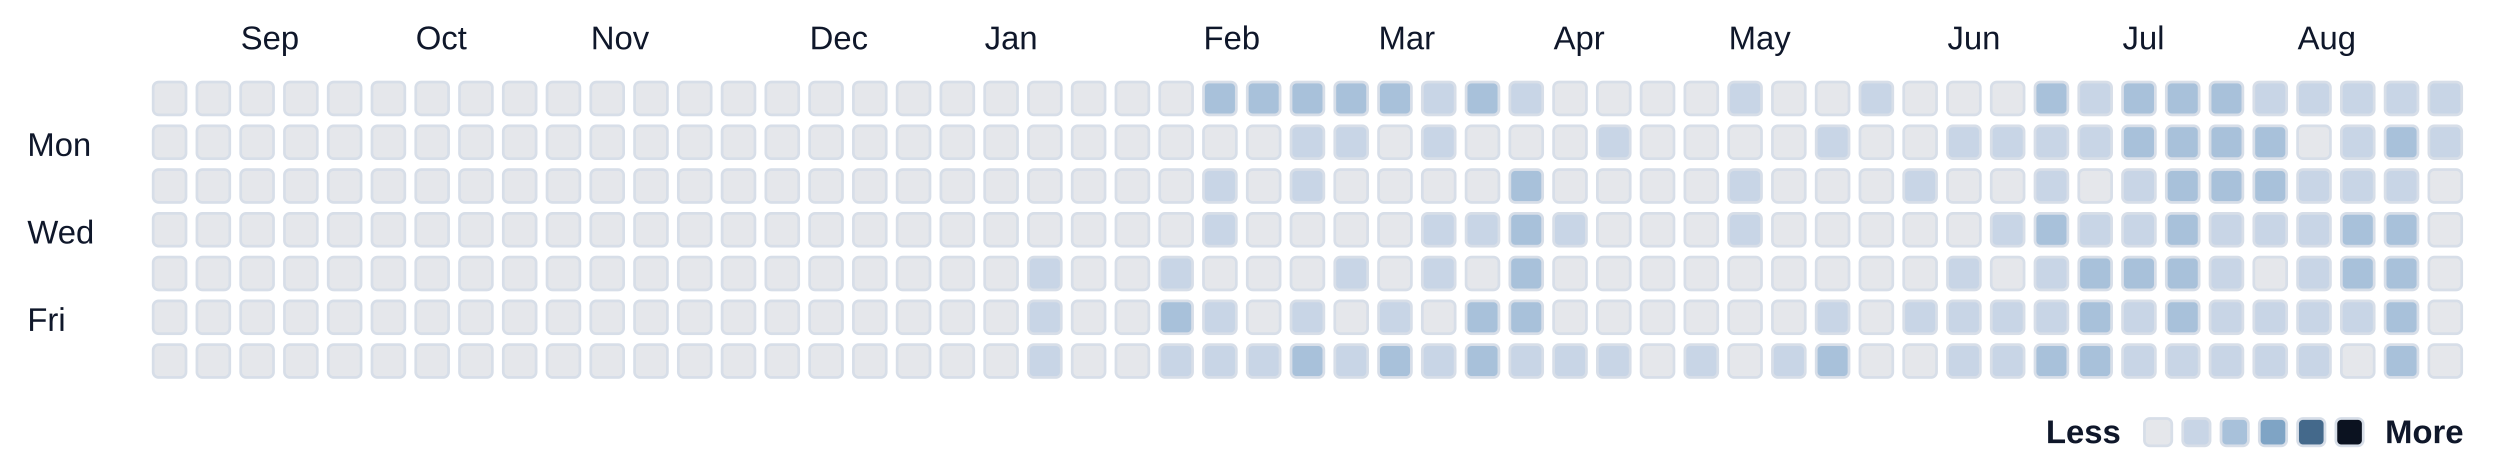
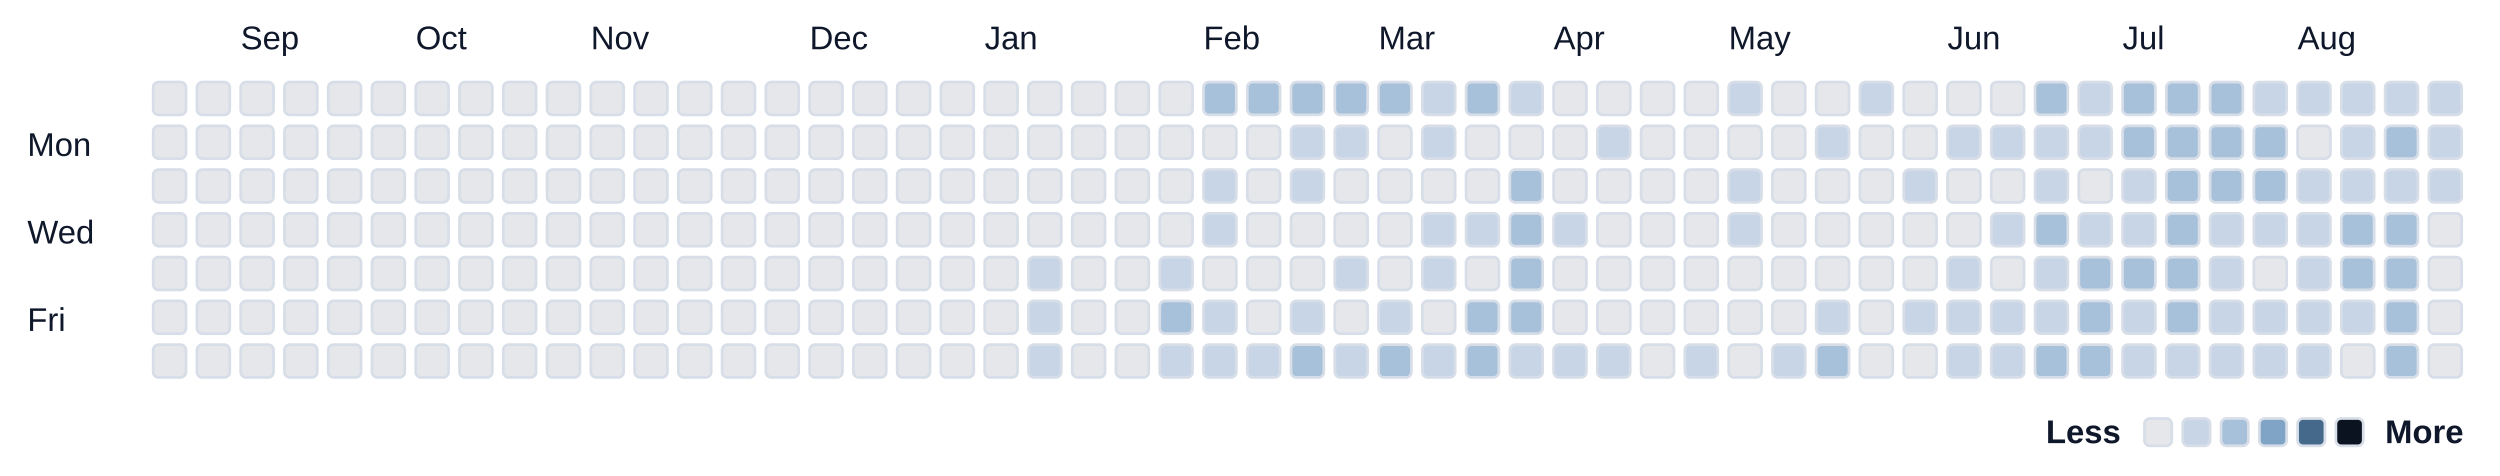
<svg xmlns="http://www.w3.org/2000/svg" baseProfile="tiny" height="174" version="1.2" width="914">
  <defs />
  <text fill="#0F172A" font-family="Segoe UI, Arial, sans-serif" font-size="12px" x="88" y="18">Sep</text>
  <text fill="#0F172A" font-family="Segoe UI, Arial, sans-serif" font-size="12px" x="152" y="18">Oct</text>
  <text fill="#0F172A" font-family="Segoe UI, Arial, sans-serif" font-size="12px" x="216" y="18">Nov</text>
  <text fill="#0F172A" font-family="Segoe UI, Arial, sans-serif" font-size="12px" x="296" y="18">Dec</text>
  <text fill="#0F172A" font-family="Segoe UI, Arial, sans-serif" font-size="12px" x="360" y="18">Jan</text>
  <text fill="#0F172A" font-family="Segoe UI, Arial, sans-serif" font-size="12px" x="440" y="18">Feb</text>
  <text fill="#0F172A" font-family="Segoe UI, Arial, sans-serif" font-size="12px" x="504" y="18">Mar</text>
  <text fill="#0F172A" font-family="Segoe UI, Arial, sans-serif" font-size="12px" x="568" y="18">Apr</text>
  <text fill="#0F172A" font-family="Segoe UI, Arial, sans-serif" font-size="12px" x="632" y="18">May</text>
  <text fill="#0F172A" font-family="Segoe UI, Arial, sans-serif" font-size="12px" x="712" y="18">Jun</text>
  <text fill="#0F172A" font-family="Segoe UI, Arial, sans-serif" font-size="12px" x="776" y="18">Jul</text>
  <text fill="#0F172A" font-family="Segoe UI, Arial, sans-serif" font-size="12px" x="840" y="18">Aug</text>
  <text fill="#0F172A" font-family="Segoe UI, Arial, sans-serif" font-size="12px" x="10" y="57">Mon</text>
  <text fill="#0F172A" font-family="Segoe UI, Arial, sans-serif" font-size="12px" x="10" y="89">Wed</text>
  <text fill="#0F172A" font-family="Segoe UI, Arial, sans-serif" font-size="12px" x="10" y="121">Fri</text>
  <rect fill="#E5E7EB" height="12" rx="2" ry="2" stroke="#D7DEE8" stroke-width="1" width="12" x="56" y="30" />
  <rect fill="#E5E7EB" height="12" rx="2" ry="2" stroke="#D7DEE8" stroke-width="1" width="12" x="56" y="46" />
  <rect fill="#E5E7EB" height="12" rx="2" ry="2" stroke="#D7DEE8" stroke-width="1" width="12" x="56" y="62" />
  <rect fill="#E5E7EB" height="12" rx="2" ry="2" stroke="#D7DEE8" stroke-width="1" width="12" x="56" y="78" />
  <rect fill="#E5E7EB" height="12" rx="2" ry="2" stroke="#D7DEE8" stroke-width="1" width="12" x="56" y="94" />
  <rect fill="#E5E7EB" height="12" rx="2" ry="2" stroke="#D7DEE8" stroke-width="1" width="12" x="56" y="110" />
  <rect fill="#E5E7EB" height="12" rx="2" ry="2" stroke="#D7DEE8" stroke-width="1" width="12" x="56" y="126" />
  <rect fill="#E5E7EB" height="12" rx="2" ry="2" stroke="#D7DEE8" stroke-width="1" width="12" x="72" y="30" />
  <rect fill="#E5E7EB" height="12" rx="2" ry="2" stroke="#D7DEE8" stroke-width="1" width="12" x="72" y="46" />
  <rect fill="#E5E7EB" height="12" rx="2" ry="2" stroke="#D7DEE8" stroke-width="1" width="12" x="72" y="62" />
  <rect fill="#E5E7EB" height="12" rx="2" ry="2" stroke="#D7DEE8" stroke-width="1" width="12" x="72" y="78" />
  <rect fill="#E5E7EB" height="12" rx="2" ry="2" stroke="#D7DEE8" stroke-width="1" width="12" x="72" y="94" />
  <rect fill="#E5E7EB" height="12" rx="2" ry="2" stroke="#D7DEE8" stroke-width="1" width="12" x="72" y="110" />
  <rect fill="#E5E7EB" height="12" rx="2" ry="2" stroke="#D7DEE8" stroke-width="1" width="12" x="72" y="126" />
  <rect fill="#E5E7EB" height="12" rx="2" ry="2" stroke="#D7DEE8" stroke-width="1" width="12" x="88" y="30" />
  <rect fill="#E5E7EB" height="12" rx="2" ry="2" stroke="#D7DEE8" stroke-width="1" width="12" x="88" y="46" />
  <rect fill="#E5E7EB" height="12" rx="2" ry="2" stroke="#D7DEE8" stroke-width="1" width="12" x="88" y="62" />
  <rect fill="#E5E7EB" height="12" rx="2" ry="2" stroke="#D7DEE8" stroke-width="1" width="12" x="88" y="78" />
  <rect fill="#E5E7EB" height="12" rx="2" ry="2" stroke="#D7DEE8" stroke-width="1" width="12" x="88" y="94" />
  <rect fill="#E5E7EB" height="12" rx="2" ry="2" stroke="#D7DEE8" stroke-width="1" width="12" x="88" y="110" />
  <rect fill="#E5E7EB" height="12" rx="2" ry="2" stroke="#D7DEE8" stroke-width="1" width="12" x="88" y="126" />
  <rect fill="#E5E7EB" height="12" rx="2" ry="2" stroke="#D7DEE8" stroke-width="1" width="12" x="104" y="30" />
  <rect fill="#E5E7EB" height="12" rx="2" ry="2" stroke="#D7DEE8" stroke-width="1" width="12" x="104" y="46" />
  <rect fill="#E5E7EB" height="12" rx="2" ry="2" stroke="#D7DEE8" stroke-width="1" width="12" x="104" y="62" />
  <rect fill="#E5E7EB" height="12" rx="2" ry="2" stroke="#D7DEE8" stroke-width="1" width="12" x="104" y="78" />
  <rect fill="#E5E7EB" height="12" rx="2" ry="2" stroke="#D7DEE8" stroke-width="1" width="12" x="104" y="94" />
  <rect fill="#E5E7EB" height="12" rx="2" ry="2" stroke="#D7DEE8" stroke-width="1" width="12" x="104" y="110" />
  <rect fill="#E5E7EB" height="12" rx="2" ry="2" stroke="#D7DEE8" stroke-width="1" width="12" x="104" y="126" />
  <rect fill="#E5E7EB" height="12" rx="2" ry="2" stroke="#D7DEE8" stroke-width="1" width="12" x="120" y="30" />
  <rect fill="#E5E7EB" height="12" rx="2" ry="2" stroke="#D7DEE8" stroke-width="1" width="12" x="120" y="46" />
  <rect fill="#E5E7EB" height="12" rx="2" ry="2" stroke="#D7DEE8" stroke-width="1" width="12" x="120" y="62" />
  <rect fill="#E5E7EB" height="12" rx="2" ry="2" stroke="#D7DEE8" stroke-width="1" width="12" x="120" y="78" />
  <rect fill="#E5E7EB" height="12" rx="2" ry="2" stroke="#D7DEE8" stroke-width="1" width="12" x="120" y="94" />
  <rect fill="#E5E7EB" height="12" rx="2" ry="2" stroke="#D7DEE8" stroke-width="1" width="12" x="120" y="110" />
  <rect fill="#E5E7EB" height="12" rx="2" ry="2" stroke="#D7DEE8" stroke-width="1" width="12" x="120" y="126" />
  <rect fill="#E5E7EB" height="12" rx="2" ry="2" stroke="#D7DEE8" stroke-width="1" width="12" x="136" y="30" />
  <rect fill="#E5E7EB" height="12" rx="2" ry="2" stroke="#D7DEE8" stroke-width="1" width="12" x="136" y="46" />
  <rect fill="#E5E7EB" height="12" rx="2" ry="2" stroke="#D7DEE8" stroke-width="1" width="12" x="136" y="62" />
  <rect fill="#E5E7EB" height="12" rx="2" ry="2" stroke="#D7DEE8" stroke-width="1" width="12" x="136" y="78" />
  <rect fill="#E5E7EB" height="12" rx="2" ry="2" stroke="#D7DEE8" stroke-width="1" width="12" x="136" y="94" />
  <rect fill="#E5E7EB" height="12" rx="2" ry="2" stroke="#D7DEE8" stroke-width="1" width="12" x="136" y="110" />
  <rect fill="#E5E7EB" height="12" rx="2" ry="2" stroke="#D7DEE8" stroke-width="1" width="12" x="136" y="126" />
  <rect fill="#E5E7EB" height="12" rx="2" ry="2" stroke="#D7DEE8" stroke-width="1" width="12" x="152" y="30" />
  <rect fill="#E5E7EB" height="12" rx="2" ry="2" stroke="#D7DEE8" stroke-width="1" width="12" x="152" y="46" />
  <rect fill="#E5E7EB" height="12" rx="2" ry="2" stroke="#D7DEE8" stroke-width="1" width="12" x="152" y="62" />
  <rect fill="#E5E7EB" height="12" rx="2" ry="2" stroke="#D7DEE8" stroke-width="1" width="12" x="152" y="78" />
  <rect fill="#E5E7EB" height="12" rx="2" ry="2" stroke="#D7DEE8" stroke-width="1" width="12" x="152" y="94" />
  <rect fill="#E5E7EB" height="12" rx="2" ry="2" stroke="#D7DEE8" stroke-width="1" width="12" x="152" y="110" />
  <rect fill="#E5E7EB" height="12" rx="2" ry="2" stroke="#D7DEE8" stroke-width="1" width="12" x="152" y="126" />
  <rect fill="#E5E7EB" height="12" rx="2" ry="2" stroke="#D7DEE8" stroke-width="1" width="12" x="168" y="30" />
  <rect fill="#E5E7EB" height="12" rx="2" ry="2" stroke="#D7DEE8" stroke-width="1" width="12" x="168" y="46" />
  <rect fill="#E5E7EB" height="12" rx="2" ry="2" stroke="#D7DEE8" stroke-width="1" width="12" x="168" y="62" />
  <rect fill="#E5E7EB" height="12" rx="2" ry="2" stroke="#D7DEE8" stroke-width="1" width="12" x="168" y="78" />
  <rect fill="#E5E7EB" height="12" rx="2" ry="2" stroke="#D7DEE8" stroke-width="1" width="12" x="168" y="94" />
  <rect fill="#E5E7EB" height="12" rx="2" ry="2" stroke="#D7DEE8" stroke-width="1" width="12" x="168" y="110" />
  <rect fill="#E5E7EB" height="12" rx="2" ry="2" stroke="#D7DEE8" stroke-width="1" width="12" x="168" y="126" />
  <rect fill="#E5E7EB" height="12" rx="2" ry="2" stroke="#D7DEE8" stroke-width="1" width="12" x="184" y="30" />
  <rect fill="#E5E7EB" height="12" rx="2" ry="2" stroke="#D7DEE8" stroke-width="1" width="12" x="184" y="46" />
  <rect fill="#E5E7EB" height="12" rx="2" ry="2" stroke="#D7DEE8" stroke-width="1" width="12" x="184" y="62" />
  <rect fill="#E5E7EB" height="12" rx="2" ry="2" stroke="#D7DEE8" stroke-width="1" width="12" x="184" y="78" />
  <rect fill="#E5E7EB" height="12" rx="2" ry="2" stroke="#D7DEE8" stroke-width="1" width="12" x="184" y="94" />
  <rect fill="#E5E7EB" height="12" rx="2" ry="2" stroke="#D7DEE8" stroke-width="1" width="12" x="184" y="110" />
  <rect fill="#E5E7EB" height="12" rx="2" ry="2" stroke="#D7DEE8" stroke-width="1" width="12" x="184" y="126" />
  <rect fill="#E5E7EB" height="12" rx="2" ry="2" stroke="#D7DEE8" stroke-width="1" width="12" x="200" y="30" />
  <rect fill="#E5E7EB" height="12" rx="2" ry="2" stroke="#D7DEE8" stroke-width="1" width="12" x="200" y="46" />
  <rect fill="#E5E7EB" height="12" rx="2" ry="2" stroke="#D7DEE8" stroke-width="1" width="12" x="200" y="62" />
  <rect fill="#E5E7EB" height="12" rx="2" ry="2" stroke="#D7DEE8" stroke-width="1" width="12" x="200" y="78" />
  <rect fill="#E5E7EB" height="12" rx="2" ry="2" stroke="#D7DEE8" stroke-width="1" width="12" x="200" y="94" />
  <rect fill="#E5E7EB" height="12" rx="2" ry="2" stroke="#D7DEE8" stroke-width="1" width="12" x="200" y="110" />
  <rect fill="#E5E7EB" height="12" rx="2" ry="2" stroke="#D7DEE8" stroke-width="1" width="12" x="200" y="126" />
  <rect fill="#E5E7EB" height="12" rx="2" ry="2" stroke="#D7DEE8" stroke-width="1" width="12" x="216" y="30" />
  <rect fill="#E5E7EB" height="12" rx="2" ry="2" stroke="#D7DEE8" stroke-width="1" width="12" x="216" y="46" />
  <rect fill="#E5E7EB" height="12" rx="2" ry="2" stroke="#D7DEE8" stroke-width="1" width="12" x="216" y="62" />
  <rect fill="#E5E7EB" height="12" rx="2" ry="2" stroke="#D7DEE8" stroke-width="1" width="12" x="216" y="78" />
  <rect fill="#E5E7EB" height="12" rx="2" ry="2" stroke="#D7DEE8" stroke-width="1" width="12" x="216" y="94" />
  <rect fill="#E5E7EB" height="12" rx="2" ry="2" stroke="#D7DEE8" stroke-width="1" width="12" x="216" y="110" />
  <rect fill="#E5E7EB" height="12" rx="2" ry="2" stroke="#D7DEE8" stroke-width="1" width="12" x="216" y="126" />
  <rect fill="#E5E7EB" height="12" rx="2" ry="2" stroke="#D7DEE8" stroke-width="1" width="12" x="232" y="30" />
  <rect fill="#E5E7EB" height="12" rx="2" ry="2" stroke="#D7DEE8" stroke-width="1" width="12" x="232" y="46" />
  <rect fill="#E5E7EB" height="12" rx="2" ry="2" stroke="#D7DEE8" stroke-width="1" width="12" x="232" y="62" />
  <rect fill="#E5E7EB" height="12" rx="2" ry="2" stroke="#D7DEE8" stroke-width="1" width="12" x="232" y="78" />
  <rect fill="#E5E7EB" height="12" rx="2" ry="2" stroke="#D7DEE8" stroke-width="1" width="12" x="232" y="94" />
  <rect fill="#E5E7EB" height="12" rx="2" ry="2" stroke="#D7DEE8" stroke-width="1" width="12" x="232" y="110" />
  <rect fill="#E5E7EB" height="12" rx="2" ry="2" stroke="#D7DEE8" stroke-width="1" width="12" x="232" y="126" />
  <rect fill="#E5E7EB" height="12" rx="2" ry="2" stroke="#D7DEE8" stroke-width="1" width="12" x="248" y="30" />
  <rect fill="#E5E7EB" height="12" rx="2" ry="2" stroke="#D7DEE8" stroke-width="1" width="12" x="248" y="46" />
  <rect fill="#E5E7EB" height="12" rx="2" ry="2" stroke="#D7DEE8" stroke-width="1" width="12" x="248" y="62" />
  <rect fill="#E5E7EB" height="12" rx="2" ry="2" stroke="#D7DEE8" stroke-width="1" width="12" x="248" y="78" />
  <rect fill="#E5E7EB" height="12" rx="2" ry="2" stroke="#D7DEE8" stroke-width="1" width="12" x="248" y="94" />
  <rect fill="#E5E7EB" height="12" rx="2" ry="2" stroke="#D7DEE8" stroke-width="1" width="12" x="248" y="110" />
  <rect fill="#E5E7EB" height="12" rx="2" ry="2" stroke="#D7DEE8" stroke-width="1" width="12" x="248" y="126" />
  <rect fill="#E5E7EB" height="12" rx="2" ry="2" stroke="#D7DEE8" stroke-width="1" width="12" x="264" y="30" />
  <rect fill="#E5E7EB" height="12" rx="2" ry="2" stroke="#D7DEE8" stroke-width="1" width="12" x="264" y="46" />
  <rect fill="#E5E7EB" height="12" rx="2" ry="2" stroke="#D7DEE8" stroke-width="1" width="12" x="264" y="62" />
  <rect fill="#E5E7EB" height="12" rx="2" ry="2" stroke="#D7DEE8" stroke-width="1" width="12" x="264" y="78" />
  <rect fill="#E5E7EB" height="12" rx="2" ry="2" stroke="#D7DEE8" stroke-width="1" width="12" x="264" y="94" />
  <rect fill="#E5E7EB" height="12" rx="2" ry="2" stroke="#D7DEE8" stroke-width="1" width="12" x="264" y="110" />
  <rect fill="#E5E7EB" height="12" rx="2" ry="2" stroke="#D7DEE8" stroke-width="1" width="12" x="264" y="126" />
  <rect fill="#E5E7EB" height="12" rx="2" ry="2" stroke="#D7DEE8" stroke-width="1" width="12" x="280" y="30" />
  <rect fill="#E5E7EB" height="12" rx="2" ry="2" stroke="#D7DEE8" stroke-width="1" width="12" x="280" y="46" />
  <rect fill="#E5E7EB" height="12" rx="2" ry="2" stroke="#D7DEE8" stroke-width="1" width="12" x="280" y="62" />
  <rect fill="#E5E7EB" height="12" rx="2" ry="2" stroke="#D7DEE8" stroke-width="1" width="12" x="280" y="78" />
  <rect fill="#E5E7EB" height="12" rx="2" ry="2" stroke="#D7DEE8" stroke-width="1" width="12" x="280" y="94" />
  <rect fill="#E5E7EB" height="12" rx="2" ry="2" stroke="#D7DEE8" stroke-width="1" width="12" x="280" y="110" />
  <rect fill="#E5E7EB" height="12" rx="2" ry="2" stroke="#D7DEE8" stroke-width="1" width="12" x="280" y="126" />
  <rect fill="#E5E7EB" height="12" rx="2" ry="2" stroke="#D7DEE8" stroke-width="1" width="12" x="296" y="30" />
  <rect fill="#E5E7EB" height="12" rx="2" ry="2" stroke="#D7DEE8" stroke-width="1" width="12" x="296" y="46" />
  <rect fill="#E5E7EB" height="12" rx="2" ry="2" stroke="#D7DEE8" stroke-width="1" width="12" x="296" y="62" />
  <rect fill="#E5E7EB" height="12" rx="2" ry="2" stroke="#D7DEE8" stroke-width="1" width="12" x="296" y="78" />
  <rect fill="#E5E7EB" height="12" rx="2" ry="2" stroke="#D7DEE8" stroke-width="1" width="12" x="296" y="94" />
  <rect fill="#E5E7EB" height="12" rx="2" ry="2" stroke="#D7DEE8" stroke-width="1" width="12" x="296" y="110" />
  <rect fill="#E5E7EB" height="12" rx="2" ry="2" stroke="#D7DEE8" stroke-width="1" width="12" x="296" y="126" />
  <rect fill="#E5E7EB" height="12" rx="2" ry="2" stroke="#D7DEE8" stroke-width="1" width="12" x="312" y="30" />
  <rect fill="#E5E7EB" height="12" rx="2" ry="2" stroke="#D7DEE8" stroke-width="1" width="12" x="312" y="46" />
  <rect fill="#E5E7EB" height="12" rx="2" ry="2" stroke="#D7DEE8" stroke-width="1" width="12" x="312" y="62" />
  <rect fill="#E5E7EB" height="12" rx="2" ry="2" stroke="#D7DEE8" stroke-width="1" width="12" x="312" y="78" />
  <rect fill="#E5E7EB" height="12" rx="2" ry="2" stroke="#D7DEE8" stroke-width="1" width="12" x="312" y="94" />
  <rect fill="#E5E7EB" height="12" rx="2" ry="2" stroke="#D7DEE8" stroke-width="1" width="12" x="312" y="110" />
  <rect fill="#E5E7EB" height="12" rx="2" ry="2" stroke="#D7DEE8" stroke-width="1" width="12" x="312" y="126" />
  <rect fill="#E5E7EB" height="12" rx="2" ry="2" stroke="#D7DEE8" stroke-width="1" width="12" x="328" y="30" />
  <rect fill="#E5E7EB" height="12" rx="2" ry="2" stroke="#D7DEE8" stroke-width="1" width="12" x="328" y="46" />
  <rect fill="#E5E7EB" height="12" rx="2" ry="2" stroke="#D7DEE8" stroke-width="1" width="12" x="328" y="62" />
  <rect fill="#E5E7EB" height="12" rx="2" ry="2" stroke="#D7DEE8" stroke-width="1" width="12" x="328" y="78" />
  <rect fill="#E5E7EB" height="12" rx="2" ry="2" stroke="#D7DEE8" stroke-width="1" width="12" x="328" y="94" />
  <rect fill="#E5E7EB" height="12" rx="2" ry="2" stroke="#D7DEE8" stroke-width="1" width="12" x="328" y="110" />
  <rect fill="#E5E7EB" height="12" rx="2" ry="2" stroke="#D7DEE8" stroke-width="1" width="12" x="328" y="126" />
  <rect fill="#E5E7EB" height="12" rx="2" ry="2" stroke="#D7DEE8" stroke-width="1" width="12" x="344" y="30" />
  <rect fill="#E5E7EB" height="12" rx="2" ry="2" stroke="#D7DEE8" stroke-width="1" width="12" x="344" y="46" />
  <rect fill="#E5E7EB" height="12" rx="2" ry="2" stroke="#D7DEE8" stroke-width="1" width="12" x="344" y="62" />
  <rect fill="#E5E7EB" height="12" rx="2" ry="2" stroke="#D7DEE8" stroke-width="1" width="12" x="344" y="78" />
  <rect fill="#E5E7EB" height="12" rx="2" ry="2" stroke="#D7DEE8" stroke-width="1" width="12" x="344" y="94" />
  <rect fill="#E5E7EB" height="12" rx="2" ry="2" stroke="#D7DEE8" stroke-width="1" width="12" x="344" y="110" />
  <rect fill="#E5E7EB" height="12" rx="2" ry="2" stroke="#D7DEE8" stroke-width="1" width="12" x="344" y="126" />
  <rect fill="#E5E7EB" height="12" rx="2" ry="2" stroke="#D7DEE8" stroke-width="1" width="12" x="360" y="30" />
  <rect fill="#E5E7EB" height="12" rx="2" ry="2" stroke="#D7DEE8" stroke-width="1" width="12" x="360" y="46" />
  <rect fill="#E5E7EB" height="12" rx="2" ry="2" stroke="#D7DEE8" stroke-width="1" width="12" x="360" y="62" />
  <rect fill="#E5E7EB" height="12" rx="2" ry="2" stroke="#D7DEE8" stroke-width="1" width="12" x="360" y="78" />
  <rect fill="#E5E7EB" height="12" rx="2" ry="2" stroke="#D7DEE8" stroke-width="1" width="12" x="360" y="94" />
  <rect fill="#E5E7EB" height="12" rx="2" ry="2" stroke="#D7DEE8" stroke-width="1" width="12" x="360" y="110" />
  <rect fill="#E5E7EB" height="12" rx="2" ry="2" stroke="#D7DEE8" stroke-width="1" width="12" x="360" y="126" />
  <rect fill="#E5E7EB" height="12" rx="2" ry="2" stroke="#D7DEE8" stroke-width="1" width="12" x="376" y="30" />
  <rect fill="#E5E7EB" height="12" rx="2" ry="2" stroke="#D7DEE8" stroke-width="1" width="12" x="376" y="46" />
  <rect fill="#E5E7EB" height="12" rx="2" ry="2" stroke="#D7DEE8" stroke-width="1" width="12" x="376" y="62" />
  <rect fill="#E5E7EB" height="12" rx="2" ry="2" stroke="#D7DEE8" stroke-width="1" width="12" x="376" y="78" />
  <rect fill="#C8D5E6" height="12" rx="2" ry="2" stroke="#D7DEE8" stroke-width="1" width="12" x="376" y="94" />
  <rect fill="#C8D5E6" height="12" rx="2" ry="2" stroke="#D7DEE8" stroke-width="1" width="12" x="376" y="110" />
  <rect fill="#C8D5E6" height="12" rx="2" ry="2" stroke="#D7DEE8" stroke-width="1" width="12" x="376" y="126" />
  <rect fill="#E5E7EB" height="12" rx="2" ry="2" stroke="#D7DEE8" stroke-width="1" width="12" x="392" y="30" />
  <rect fill="#E5E7EB" height="12" rx="2" ry="2" stroke="#D7DEE8" stroke-width="1" width="12" x="392" y="46" />
  <rect fill="#E5E7EB" height="12" rx="2" ry="2" stroke="#D7DEE8" stroke-width="1" width="12" x="392" y="62" />
  <rect fill="#E5E7EB" height="12" rx="2" ry="2" stroke="#D7DEE8" stroke-width="1" width="12" x="392" y="78" />
  <rect fill="#E5E7EB" height="12" rx="2" ry="2" stroke="#D7DEE8" stroke-width="1" width="12" x="392" y="94" />
  <rect fill="#E5E7EB" height="12" rx="2" ry="2" stroke="#D7DEE8" stroke-width="1" width="12" x="392" y="110" />
  <rect fill="#E5E7EB" height="12" rx="2" ry="2" stroke="#D7DEE8" stroke-width="1" width="12" x="392" y="126" />
  <rect fill="#E5E7EB" height="12" rx="2" ry="2" stroke="#D7DEE8" stroke-width="1" width="12" x="408" y="30" />
  <rect fill="#E5E7EB" height="12" rx="2" ry="2" stroke="#D7DEE8" stroke-width="1" width="12" x="408" y="46" />
  <rect fill="#E5E7EB" height="12" rx="2" ry="2" stroke="#D7DEE8" stroke-width="1" width="12" x="408" y="62" />
  <rect fill="#E5E7EB" height="12" rx="2" ry="2" stroke="#D7DEE8" stroke-width="1" width="12" x="408" y="78" />
  <rect fill="#E5E7EB" height="12" rx="2" ry="2" stroke="#D7DEE8" stroke-width="1" width="12" x="408" y="94" />
  <rect fill="#E5E7EB" height="12" rx="2" ry="2" stroke="#D7DEE8" stroke-width="1" width="12" x="408" y="110" />
  <rect fill="#E5E7EB" height="12" rx="2" ry="2" stroke="#D7DEE8" stroke-width="1" width="12" x="408" y="126" />
  <rect fill="#E5E7EB" height="12" rx="2" ry="2" stroke="#D7DEE8" stroke-width="1" width="12" x="424" y="30" />
  <rect fill="#E5E7EB" height="12" rx="2" ry="2" stroke="#D7DEE8" stroke-width="1" width="12" x="424" y="46" />
  <rect fill="#E5E7EB" height="12" rx="2" ry="2" stroke="#D7DEE8" stroke-width="1" width="12" x="424" y="62" />
  <rect fill="#E5E7EB" height="12" rx="2" ry="2" stroke="#D7DEE8" stroke-width="1" width="12" x="424" y="78" />
  <rect fill="#C8D5E6" height="12" rx="2" ry="2" stroke="#D7DEE8" stroke-width="1" width="12" x="424" y="94" />
  <rect fill="#A8C1DA" height="12" rx="2" ry="2" stroke="#D7DEE8" stroke-width="1" width="12" x="424" y="110" />
  <rect fill="#C8D5E6" height="12" rx="2" ry="2" stroke="#D7DEE8" stroke-width="1" width="12" x="424" y="126" />
  <rect fill="#A8C1DA" height="12" rx="2" ry="2" stroke="#D7DEE8" stroke-width="1" width="12" x="440" y="30" />
  <rect fill="#E5E7EB" height="12" rx="2" ry="2" stroke="#D7DEE8" stroke-width="1" width="12" x="440" y="46" />
  <rect fill="#C8D5E6" height="12" rx="2" ry="2" stroke="#D7DEE8" stroke-width="1" width="12" x="440" y="62" />
  <rect fill="#C8D5E6" height="12" rx="2" ry="2" stroke="#D7DEE8" stroke-width="1" width="12" x="440" y="78" />
  <rect fill="#E5E7EB" height="12" rx="2" ry="2" stroke="#D7DEE8" stroke-width="1" width="12" x="440" y="94" />
  <rect fill="#C8D5E6" height="12" rx="2" ry="2" stroke="#D7DEE8" stroke-width="1" width="12" x="440" y="110" />
  <rect fill="#C8D5E6" height="12" rx="2" ry="2" stroke="#D7DEE8" stroke-width="1" width="12" x="440" y="126" />
  <rect fill="#A8C1DA" height="12" rx="2" ry="2" stroke="#D7DEE8" stroke-width="1" width="12" x="456" y="30" />
  <rect fill="#E5E7EB" height="12" rx="2" ry="2" stroke="#D7DEE8" stroke-width="1" width="12" x="456" y="46" />
  <rect fill="#E5E7EB" height="12" rx="2" ry="2" stroke="#D7DEE8" stroke-width="1" width="12" x="456" y="62" />
  <rect fill="#E5E7EB" height="12" rx="2" ry="2" stroke="#D7DEE8" stroke-width="1" width="12" x="456" y="78" />
  <rect fill="#E5E7EB" height="12" rx="2" ry="2" stroke="#D7DEE8" stroke-width="1" width="12" x="456" y="94" />
  <rect fill="#E5E7EB" height="12" rx="2" ry="2" stroke="#D7DEE8" stroke-width="1" width="12" x="456" y="110" />
  <rect fill="#C8D5E6" height="12" rx="2" ry="2" stroke="#D7DEE8" stroke-width="1" width="12" x="456" y="126" />
  <rect fill="#A8C1DA" height="12" rx="2" ry="2" stroke="#D7DEE8" stroke-width="1" width="12" x="472" y="30" />
  <rect fill="#C8D5E6" height="12" rx="2" ry="2" stroke="#D7DEE8" stroke-width="1" width="12" x="472" y="46" />
  <rect fill="#C8D5E6" height="12" rx="2" ry="2" stroke="#D7DEE8" stroke-width="1" width="12" x="472" y="62" />
  <rect fill="#E5E7EB" height="12" rx="2" ry="2" stroke="#D7DEE8" stroke-width="1" width="12" x="472" y="78" />
  <rect fill="#E5E7EB" height="12" rx="2" ry="2" stroke="#D7DEE8" stroke-width="1" width="12" x="472" y="94" />
  <rect fill="#C8D5E6" height="12" rx="2" ry="2" stroke="#D7DEE8" stroke-width="1" width="12" x="472" y="110" />
  <rect fill="#A8C1DA" height="12" rx="2" ry="2" stroke="#D7DEE8" stroke-width="1" width="12" x="472" y="126" />
  <rect fill="#A8C1DA" height="12" rx="2" ry="2" stroke="#D7DEE8" stroke-width="1" width="12" x="488" y="30" />
  <rect fill="#C8D5E6" height="12" rx="2" ry="2" stroke="#D7DEE8" stroke-width="1" width="12" x="488" y="46" />
  <rect fill="#E5E7EB" height="12" rx="2" ry="2" stroke="#D7DEE8" stroke-width="1" width="12" x="488" y="62" />
  <rect fill="#E5E7EB" height="12" rx="2" ry="2" stroke="#D7DEE8" stroke-width="1" width="12" x="488" y="78" />
  <rect fill="#C8D5E6" height="12" rx="2" ry="2" stroke="#D7DEE8" stroke-width="1" width="12" x="488" y="94" />
  <rect fill="#E5E7EB" height="12" rx="2" ry="2" stroke="#D7DEE8" stroke-width="1" width="12" x="488" y="110" />
  <rect fill="#C8D5E6" height="12" rx="2" ry="2" stroke="#D7DEE8" stroke-width="1" width="12" x="488" y="126" />
  <rect fill="#A8C1DA" height="12" rx="2" ry="2" stroke="#D7DEE8" stroke-width="1" width="12" x="504" y="30" />
  <rect fill="#E5E7EB" height="12" rx="2" ry="2" stroke="#D7DEE8" stroke-width="1" width="12" x="504" y="46" />
  <rect fill="#E5E7EB" height="12" rx="2" ry="2" stroke="#D7DEE8" stroke-width="1" width="12" x="504" y="62" />
  <rect fill="#E5E7EB" height="12" rx="2" ry="2" stroke="#D7DEE8" stroke-width="1" width="12" x="504" y="78" />
  <rect fill="#E5E7EB" height="12" rx="2" ry="2" stroke="#D7DEE8" stroke-width="1" width="12" x="504" y="94" />
  <rect fill="#C8D5E6" height="12" rx="2" ry="2" stroke="#D7DEE8" stroke-width="1" width="12" x="504" y="110" />
  <rect fill="#A8C1DA" height="12" rx="2" ry="2" stroke="#D7DEE8" stroke-width="1" width="12" x="504" y="126" />
  <rect fill="#C8D5E6" height="12" rx="2" ry="2" stroke="#D7DEE8" stroke-width="1" width="12" x="520" y="30" />
  <rect fill="#C8D5E6" height="12" rx="2" ry="2" stroke="#D7DEE8" stroke-width="1" width="12" x="520" y="46" />
  <rect fill="#E5E7EB" height="12" rx="2" ry="2" stroke="#D7DEE8" stroke-width="1" width="12" x="520" y="62" />
  <rect fill="#C8D5E6" height="12" rx="2" ry="2" stroke="#D7DEE8" stroke-width="1" width="12" x="520" y="78" />
  <rect fill="#C8D5E6" height="12" rx="2" ry="2" stroke="#D7DEE8" stroke-width="1" width="12" x="520" y="94" />
  <rect fill="#E5E7EB" height="12" rx="2" ry="2" stroke="#D7DEE8" stroke-width="1" width="12" x="520" y="110" />
  <rect fill="#C8D5E6" height="12" rx="2" ry="2" stroke="#D7DEE8" stroke-width="1" width="12" x="520" y="126" />
  <rect fill="#A8C1DA" height="12" rx="2" ry="2" stroke="#D7DEE8" stroke-width="1" width="12" x="536" y="30" />
  <rect fill="#E5E7EB" height="12" rx="2" ry="2" stroke="#D7DEE8" stroke-width="1" width="12" x="536" y="46" />
  <rect fill="#E5E7EB" height="12" rx="2" ry="2" stroke="#D7DEE8" stroke-width="1" width="12" x="536" y="62" />
  <rect fill="#C8D5E6" height="12" rx="2" ry="2" stroke="#D7DEE8" stroke-width="1" width="12" x="536" y="78" />
  <rect fill="#E5E7EB" height="12" rx="2" ry="2" stroke="#D7DEE8" stroke-width="1" width="12" x="536" y="94" />
  <rect fill="#A8C1DA" height="12" rx="2" ry="2" stroke="#D7DEE8" stroke-width="1" width="12" x="536" y="110" />
  <rect fill="#A8C1DA" height="12" rx="2" ry="2" stroke="#D7DEE8" stroke-width="1" width="12" x="536" y="126" />
  <rect fill="#C8D5E6" height="12" rx="2" ry="2" stroke="#D7DEE8" stroke-width="1" width="12" x="552" y="30" />
  <rect fill="#E5E7EB" height="12" rx="2" ry="2" stroke="#D7DEE8" stroke-width="1" width="12" x="552" y="46" />
  <rect fill="#A8C1DA" height="12" rx="2" ry="2" stroke="#D7DEE8" stroke-width="1" width="12" x="552" y="62" />
  <rect fill="#A8C1DA" height="12" rx="2" ry="2" stroke="#D7DEE8" stroke-width="1" width="12" x="552" y="78" />
  <rect fill="#A8C1DA" height="12" rx="2" ry="2" stroke="#D7DEE8" stroke-width="1" width="12" x="552" y="94" />
  <rect fill="#A8C1DA" height="12" rx="2" ry="2" stroke="#D7DEE8" stroke-width="1" width="12" x="552" y="110" />
  <rect fill="#C8D5E6" height="12" rx="2" ry="2" stroke="#D7DEE8" stroke-width="1" width="12" x="552" y="126" />
  <rect fill="#E5E7EB" height="12" rx="2" ry="2" stroke="#D7DEE8" stroke-width="1" width="12" x="568" y="30" />
  <rect fill="#E5E7EB" height="12" rx="2" ry="2" stroke="#D7DEE8" stroke-width="1" width="12" x="568" y="46" />
  <rect fill="#E5E7EB" height="12" rx="2" ry="2" stroke="#D7DEE8" stroke-width="1" width="12" x="568" y="62" />
  <rect fill="#C8D5E6" height="12" rx="2" ry="2" stroke="#D7DEE8" stroke-width="1" width="12" x="568" y="78" />
  <rect fill="#E5E7EB" height="12" rx="2" ry="2" stroke="#D7DEE8" stroke-width="1" width="12" x="568" y="94" />
  <rect fill="#E5E7EB" height="12" rx="2" ry="2" stroke="#D7DEE8" stroke-width="1" width="12" x="568" y="110" />
  <rect fill="#C8D5E6" height="12" rx="2" ry="2" stroke="#D7DEE8" stroke-width="1" width="12" x="568" y="126" />
  <rect fill="#E5E7EB" height="12" rx="2" ry="2" stroke="#D7DEE8" stroke-width="1" width="12" x="584" y="30" />
  <rect fill="#C8D5E6" height="12" rx="2" ry="2" stroke="#D7DEE8" stroke-width="1" width="12" x="584" y="46" />
  <rect fill="#E5E7EB" height="12" rx="2" ry="2" stroke="#D7DEE8" stroke-width="1" width="12" x="584" y="62" />
  <rect fill="#E5E7EB" height="12" rx="2" ry="2" stroke="#D7DEE8" stroke-width="1" width="12" x="584" y="78" />
  <rect fill="#E5E7EB" height="12" rx="2" ry="2" stroke="#D7DEE8" stroke-width="1" width="12" x="584" y="94" />
  <rect fill="#E5E7EB" height="12" rx="2" ry="2" stroke="#D7DEE8" stroke-width="1" width="12" x="584" y="110" />
  <rect fill="#C8D5E6" height="12" rx="2" ry="2" stroke="#D7DEE8" stroke-width="1" width="12" x="584" y="126" />
  <rect fill="#E5E7EB" height="12" rx="2" ry="2" stroke="#D7DEE8" stroke-width="1" width="12" x="600" y="30" />
  <rect fill="#E5E7EB" height="12" rx="2" ry="2" stroke="#D7DEE8" stroke-width="1" width="12" x="600" y="46" />
  <rect fill="#E5E7EB" height="12" rx="2" ry="2" stroke="#D7DEE8" stroke-width="1" width="12" x="600" y="62" />
  <rect fill="#E5E7EB" height="12" rx="2" ry="2" stroke="#D7DEE8" stroke-width="1" width="12" x="600" y="78" />
  <rect fill="#E5E7EB" height="12" rx="2" ry="2" stroke="#D7DEE8" stroke-width="1" width="12" x="600" y="94" />
  <rect fill="#E5E7EB" height="12" rx="2" ry="2" stroke="#D7DEE8" stroke-width="1" width="12" x="600" y="110" />
  <rect fill="#E5E7EB" height="12" rx="2" ry="2" stroke="#D7DEE8" stroke-width="1" width="12" x="600" y="126" />
  <rect fill="#E5E7EB" height="12" rx="2" ry="2" stroke="#D7DEE8" stroke-width="1" width="12" x="616" y="30" />
  <rect fill="#E5E7EB" height="12" rx="2" ry="2" stroke="#D7DEE8" stroke-width="1" width="12" x="616" y="46" />
  <rect fill="#E5E7EB" height="12" rx="2" ry="2" stroke="#D7DEE8" stroke-width="1" width="12" x="616" y="62" />
  <rect fill="#E5E7EB" height="12" rx="2" ry="2" stroke="#D7DEE8" stroke-width="1" width="12" x="616" y="78" />
  <rect fill="#E5E7EB" height="12" rx="2" ry="2" stroke="#D7DEE8" stroke-width="1" width="12" x="616" y="94" />
  <rect fill="#E5E7EB" height="12" rx="2" ry="2" stroke="#D7DEE8" stroke-width="1" width="12" x="616" y="110" />
  <rect fill="#C8D5E6" height="12" rx="2" ry="2" stroke="#D7DEE8" stroke-width="1" width="12" x="616" y="126" />
  <rect fill="#C8D5E6" height="12" rx="2" ry="2" stroke="#D7DEE8" stroke-width="1" width="12" x="632" y="30" />
  <rect fill="#E5E7EB" height="12" rx="2" ry="2" stroke="#D7DEE8" stroke-width="1" width="12" x="632" y="46" />
  <rect fill="#C8D5E6" height="12" rx="2" ry="2" stroke="#D7DEE8" stroke-width="1" width="12" x="632" y="62" />
  <rect fill="#C8D5E6" height="12" rx="2" ry="2" stroke="#D7DEE8" stroke-width="1" width="12" x="632" y="78" />
  <rect fill="#E5E7EB" height="12" rx="2" ry="2" stroke="#D7DEE8" stroke-width="1" width="12" x="632" y="94" />
  <rect fill="#E5E7EB" height="12" rx="2" ry="2" stroke="#D7DEE8" stroke-width="1" width="12" x="632" y="110" />
  <rect fill="#E5E7EB" height="12" rx="2" ry="2" stroke="#D7DEE8" stroke-width="1" width="12" x="632" y="126" />
  <rect fill="#E5E7EB" height="12" rx="2" ry="2" stroke="#D7DEE8" stroke-width="1" width="12" x="648" y="30" />
  <rect fill="#E5E7EB" height="12" rx="2" ry="2" stroke="#D7DEE8" stroke-width="1" width="12" x="648" y="46" />
  <rect fill="#E5E7EB" height="12" rx="2" ry="2" stroke="#D7DEE8" stroke-width="1" width="12" x="648" y="62" />
  <rect fill="#E5E7EB" height="12" rx="2" ry="2" stroke="#D7DEE8" stroke-width="1" width="12" x="648" y="78" />
  <rect fill="#E5E7EB" height="12" rx="2" ry="2" stroke="#D7DEE8" stroke-width="1" width="12" x="648" y="94" />
  <rect fill="#E5E7EB" height="12" rx="2" ry="2" stroke="#D7DEE8" stroke-width="1" width="12" x="648" y="110" />
  <rect fill="#C8D5E6" height="12" rx="2" ry="2" stroke="#D7DEE8" stroke-width="1" width="12" x="648" y="126" />
  <rect fill="#E5E7EB" height="12" rx="2" ry="2" stroke="#D7DEE8" stroke-width="1" width="12" x="664" y="30" />
  <rect fill="#C8D5E6" height="12" rx="2" ry="2" stroke="#D7DEE8" stroke-width="1" width="12" x="664" y="46" />
  <rect fill="#E5E7EB" height="12" rx="2" ry="2" stroke="#D7DEE8" stroke-width="1" width="12" x="664" y="62" />
  <rect fill="#E5E7EB" height="12" rx="2" ry="2" stroke="#D7DEE8" stroke-width="1" width="12" x="664" y="78" />
  <rect fill="#E5E7EB" height="12" rx="2" ry="2" stroke="#D7DEE8" stroke-width="1" width="12" x="664" y="94" />
  <rect fill="#C8D5E6" height="12" rx="2" ry="2" stroke="#D7DEE8" stroke-width="1" width="12" x="664" y="110" />
  <rect fill="#A8C1DA" height="12" rx="2" ry="2" stroke="#D7DEE8" stroke-width="1" width="12" x="664" y="126" />
  <rect fill="#C8D5E6" height="12" rx="2" ry="2" stroke="#D7DEE8" stroke-width="1" width="12" x="680" y="30" />
  <rect fill="#E5E7EB" height="12" rx="2" ry="2" stroke="#D7DEE8" stroke-width="1" width="12" x="680" y="46" />
  <rect fill="#E5E7EB" height="12" rx="2" ry="2" stroke="#D7DEE8" stroke-width="1" width="12" x="680" y="62" />
  <rect fill="#E5E7EB" height="12" rx="2" ry="2" stroke="#D7DEE8" stroke-width="1" width="12" x="680" y="78" />
  <rect fill="#E5E7EB" height="12" rx="2" ry="2" stroke="#D7DEE8" stroke-width="1" width="12" x="680" y="94" />
  <rect fill="#E5E7EB" height="12" rx="2" ry="2" stroke="#D7DEE8" stroke-width="1" width="12" x="680" y="110" />
  <rect fill="#E5E7EB" height="12" rx="2" ry="2" stroke="#D7DEE8" stroke-width="1" width="12" x="680" y="126" />
  <rect fill="#E5E7EB" height="12" rx="2" ry="2" stroke="#D7DEE8" stroke-width="1" width="12" x="696" y="30" />
  <rect fill="#E5E7EB" height="12" rx="2" ry="2" stroke="#D7DEE8" stroke-width="1" width="12" x="696" y="46" />
  <rect fill="#C8D5E6" height="12" rx="2" ry="2" stroke="#D7DEE8" stroke-width="1" width="12" x="696" y="62" />
  <rect fill="#E5E7EB" height="12" rx="2" ry="2" stroke="#D7DEE8" stroke-width="1" width="12" x="696" y="78" />
  <rect fill="#E5E7EB" height="12" rx="2" ry="2" stroke="#D7DEE8" stroke-width="1" width="12" x="696" y="94" />
  <rect fill="#C8D5E6" height="12" rx="2" ry="2" stroke="#D7DEE8" stroke-width="1" width="12" x="696" y="110" />
  <rect fill="#E5E7EB" height="12" rx="2" ry="2" stroke="#D7DEE8" stroke-width="1" width="12" x="696" y="126" />
  <rect fill="#E5E7EB" height="12" rx="2" ry="2" stroke="#D7DEE8" stroke-width="1" width="12" x="712" y="30" />
  <rect fill="#C8D5E6" height="12" rx="2" ry="2" stroke="#D7DEE8" stroke-width="1" width="12" x="712" y="46" />
  <rect fill="#E5E7EB" height="12" rx="2" ry="2" stroke="#D7DEE8" stroke-width="1" width="12" x="712" y="62" />
  <rect fill="#E5E7EB" height="12" rx="2" ry="2" stroke="#D7DEE8" stroke-width="1" width="12" x="712" y="78" />
  <rect fill="#C8D5E6" height="12" rx="2" ry="2" stroke="#D7DEE8" stroke-width="1" width="12" x="712" y="94" />
  <rect fill="#C8D5E6" height="12" rx="2" ry="2" stroke="#D7DEE8" stroke-width="1" width="12" x="712" y="110" />
  <rect fill="#C8D5E6" height="12" rx="2" ry="2" stroke="#D7DEE8" stroke-width="1" width="12" x="712" y="126" />
  <rect fill="#E5E7EB" height="12" rx="2" ry="2" stroke="#D7DEE8" stroke-width="1" width="12" x="728" y="30" />
  <rect fill="#C8D5E6" height="12" rx="2" ry="2" stroke="#D7DEE8" stroke-width="1" width="12" x="728" y="46" />
  <rect fill="#E5E7EB" height="12" rx="2" ry="2" stroke="#D7DEE8" stroke-width="1" width="12" x="728" y="62" />
  <rect fill="#C8D5E6" height="12" rx="2" ry="2" stroke="#D7DEE8" stroke-width="1" width="12" x="728" y="78" />
  <rect fill="#E5E7EB" height="12" rx="2" ry="2" stroke="#D7DEE8" stroke-width="1" width="12" x="728" y="94" />
  <rect fill="#C8D5E6" height="12" rx="2" ry="2" stroke="#D7DEE8" stroke-width="1" width="12" x="728" y="110" />
  <rect fill="#C8D5E6" height="12" rx="2" ry="2" stroke="#D7DEE8" stroke-width="1" width="12" x="728" y="126" />
  <rect fill="#A8C1DA" height="12" rx="2" ry="2" stroke="#D7DEE8" stroke-width="1" width="12" x="744" y="30" />
  <rect fill="#C8D5E6" height="12" rx="2" ry="2" stroke="#D7DEE8" stroke-width="1" width="12" x="744" y="46" />
  <rect fill="#C8D5E6" height="12" rx="2" ry="2" stroke="#D7DEE8" stroke-width="1" width="12" x="744" y="62" />
  <rect fill="#A8C1DA" height="12" rx="2" ry="2" stroke="#D7DEE8" stroke-width="1" width="12" x="744" y="78" />
  <rect fill="#C8D5E6" height="12" rx="2" ry="2" stroke="#D7DEE8" stroke-width="1" width="12" x="744" y="94" />
  <rect fill="#C8D5E6" height="12" rx="2" ry="2" stroke="#D7DEE8" stroke-width="1" width="12" x="744" y="110" />
  <rect fill="#A8C1DA" height="12" rx="2" ry="2" stroke="#D7DEE8" stroke-width="1" width="12" x="744" y="126" />
  <rect fill="#C8D5E6" height="12" rx="2" ry="2" stroke="#D7DEE8" stroke-width="1" width="12" x="760" y="30" />
  <rect fill="#C8D5E6" height="12" rx="2" ry="2" stroke="#D7DEE8" stroke-width="1" width="12" x="760" y="46" />
  <rect fill="#E5E7EB" height="12" rx="2" ry="2" stroke="#D7DEE8" stroke-width="1" width="12" x="760" y="62" />
  <rect fill="#C8D5E6" height="12" rx="2" ry="2" stroke="#D7DEE8" stroke-width="1" width="12" x="760" y="78" />
  <rect fill="#A8C1DA" height="12" rx="2" ry="2" stroke="#D7DEE8" stroke-width="1" width="12" x="760" y="94" />
  <rect fill="#A8C1DA" height="12" rx="2" ry="2" stroke="#D7DEE8" stroke-width="1" width="12" x="760" y="110" />
  <rect fill="#A8C1DA" height="12" rx="2" ry="2" stroke="#D7DEE8" stroke-width="1" width="12" x="760" y="126" />
  <rect fill="#A8C1DA" height="12" rx="2" ry="2" stroke="#D7DEE8" stroke-width="1" width="12" x="776" y="30" />
  <rect fill="#A8C1DA" height="12" rx="2" ry="2" stroke="#D7DEE8" stroke-width="1" width="12" x="776" y="46" />
  <rect fill="#C8D5E6" height="12" rx="2" ry="2" stroke="#D7DEE8" stroke-width="1" width="12" x="776" y="62" />
  <rect fill="#C8D5E6" height="12" rx="2" ry="2" stroke="#D7DEE8" stroke-width="1" width="12" x="776" y="78" />
  <rect fill="#A8C1DA" height="12" rx="2" ry="2" stroke="#D7DEE8" stroke-width="1" width="12" x="776" y="94" />
  <rect fill="#C8D5E6" height="12" rx="2" ry="2" stroke="#D7DEE8" stroke-width="1" width="12" x="776" y="110" />
  <rect fill="#C8D5E6" height="12" rx="2" ry="2" stroke="#D7DEE8" stroke-width="1" width="12" x="776" y="126" />
  <rect fill="#A8C1DA" height="12" rx="2" ry="2" stroke="#D7DEE8" stroke-width="1" width="12" x="792" y="30" />
  <rect fill="#A8C1DA" height="12" rx="2" ry="2" stroke="#D7DEE8" stroke-width="1" width="12" x="792" y="46" />
  <rect fill="#A8C1DA" height="12" rx="2" ry="2" stroke="#D7DEE8" stroke-width="1" width="12" x="792" y="62" />
  <rect fill="#A8C1DA" height="12" rx="2" ry="2" stroke="#D7DEE8" stroke-width="1" width="12" x="792" y="78" />
  <rect fill="#A8C1DA" height="12" rx="2" ry="2" stroke="#D7DEE8" stroke-width="1" width="12" x="792" y="94" />
  <rect fill="#A8C1DA" height="12" rx="2" ry="2" stroke="#D7DEE8" stroke-width="1" width="12" x="792" y="110" />
  <rect fill="#C8D5E6" height="12" rx="2" ry="2" stroke="#D7DEE8" stroke-width="1" width="12" x="792" y="126" />
  <rect fill="#A8C1DA" height="12" rx="2" ry="2" stroke="#D7DEE8" stroke-width="1" width="12" x="808" y="30" />
  <rect fill="#A8C1DA" height="12" rx="2" ry="2" stroke="#D7DEE8" stroke-width="1" width="12" x="808" y="46" />
  <rect fill="#A8C1DA" height="12" rx="2" ry="2" stroke="#D7DEE8" stroke-width="1" width="12" x="808" y="62" />
  <rect fill="#C8D5E6" height="12" rx="2" ry="2" stroke="#D7DEE8" stroke-width="1" width="12" x="808" y="78" />
  <rect fill="#C8D5E6" height="12" rx="2" ry="2" stroke="#D7DEE8" stroke-width="1" width="12" x="808" y="94" />
  <rect fill="#C8D5E6" height="12" rx="2" ry="2" stroke="#D7DEE8" stroke-width="1" width="12" x="808" y="110" />
  <rect fill="#C8D5E6" height="12" rx="2" ry="2" stroke="#D7DEE8" stroke-width="1" width="12" x="808" y="126" />
  <rect fill="#C8D5E6" height="12" rx="2" ry="2" stroke="#D7DEE8" stroke-width="1" width="12" x="824" y="30" />
  <rect fill="#A8C1DA" height="12" rx="2" ry="2" stroke="#D7DEE8" stroke-width="1" width="12" x="824" y="46" />
  <rect fill="#A8C1DA" height="12" rx="2" ry="2" stroke="#D7DEE8" stroke-width="1" width="12" x="824" y="62" />
  <rect fill="#C8D5E6" height="12" rx="2" ry="2" stroke="#D7DEE8" stroke-width="1" width="12" x="824" y="78" />
  <rect fill="#E5E7EB" height="12" rx="2" ry="2" stroke="#D7DEE8" stroke-width="1" width="12" x="824" y="94" />
  <rect fill="#C8D5E6" height="12" rx="2" ry="2" stroke="#D7DEE8" stroke-width="1" width="12" x="824" y="110" />
  <rect fill="#C8D5E6" height="12" rx="2" ry="2" stroke="#D7DEE8" stroke-width="1" width="12" x="824" y="126" />
  <rect fill="#C8D5E6" height="12" rx="2" ry="2" stroke="#D7DEE8" stroke-width="1" width="12" x="840" y="30" />
  <rect fill="#E5E7EB" height="12" rx="2" ry="2" stroke="#D7DEE8" stroke-width="1" width="12" x="840" y="46" />
  <rect fill="#C8D5E6" height="12" rx="2" ry="2" stroke="#D7DEE8" stroke-width="1" width="12" x="840" y="62" />
  <rect fill="#C8D5E6" height="12" rx="2" ry="2" stroke="#D7DEE8" stroke-width="1" width="12" x="840" y="78" />
  <rect fill="#C8D5E6" height="12" rx="2" ry="2" stroke="#D7DEE8" stroke-width="1" width="12" x="840" y="94" />
  <rect fill="#C8D5E6" height="12" rx="2" ry="2" stroke="#D7DEE8" stroke-width="1" width="12" x="840" y="110" />
  <rect fill="#C8D5E6" height="12" rx="2" ry="2" stroke="#D7DEE8" stroke-width="1" width="12" x="840" y="126" />
  <rect fill="#C8D5E6" height="12" rx="2" ry="2" stroke="#D7DEE8" stroke-width="1" width="12" x="856" y="30" />
  <rect fill="#C8D5E6" height="12" rx="2" ry="2" stroke="#D7DEE8" stroke-width="1" width="12" x="856" y="46" />
  <rect fill="#C8D5E6" height="12" rx="2" ry="2" stroke="#D7DEE8" stroke-width="1" width="12" x="856" y="62" />
  <rect fill="#A8C1DA" height="12" rx="2" ry="2" stroke="#D7DEE8" stroke-width="1" width="12" x="856" y="78" />
  <rect fill="#A8C1DA" height="12" rx="2" ry="2" stroke="#D7DEE8" stroke-width="1" width="12" x="856" y="94" />
  <rect fill="#C8D5E6" height="12" rx="2" ry="2" stroke="#D7DEE8" stroke-width="1" width="12" x="856" y="110" />
  <rect fill="#E5E7EB" height="12" rx="2" ry="2" stroke="#D7DEE8" stroke-width="1" width="12" x="856" y="126" />
  <rect fill="#C8D5E6" height="12" rx="2" ry="2" stroke="#D7DEE8" stroke-width="1" width="12" x="872" y="30" />
  <rect fill="#A8C1DA" height="12" rx="2" ry="2" stroke="#D7DEE8" stroke-width="1" width="12" x="872" y="46" />
  <rect fill="#C8D5E6" height="12" rx="2" ry="2" stroke="#D7DEE8" stroke-width="1" width="12" x="872" y="62" />
  <rect fill="#A8C1DA" height="12" rx="2" ry="2" stroke="#D7DEE8" stroke-width="1" width="12" x="872" y="78" />
  <rect fill="#A8C1DA" height="12" rx="2" ry="2" stroke="#D7DEE8" stroke-width="1" width="12" x="872" y="94" />
  <rect fill="#A8C1DA" height="12" rx="2" ry="2" stroke="#D7DEE8" stroke-width="1" width="12" x="872" y="110" />
  <rect fill="#A8C1DA" height="12" rx="2" ry="2" stroke="#D7DEE8" stroke-width="1" width="12" x="872" y="126" />
  <rect fill="#C8D5E6" height="12" rx="2" ry="2" stroke="#D7DEE8" stroke-width="1" width="12" x="888" y="30" />
  <rect fill="#C8D5E6" height="12" rx="2" ry="2" stroke="#D7DEE8" stroke-width="1" width="12" x="888" y="46" />
-   <rect fill="#E5E7EB" height="12" rx="2" ry="2" stroke="#D7DEE8" stroke-width="1" width="12" x="888" y="62" />
+   <rect fill="#C8D5E6" height="12" rx="2" ry="2" stroke="#D7DEE8" stroke-width="1" width="12" x="888" y="62" />
  <rect fill="#E5E7EB" height="12" rx="2" ry="2" stroke="#D7DEE8" stroke-width="1" width="12" x="888" y="78" />
  <rect fill="#E5E7EB" height="12" rx="2" ry="2" stroke="#D7DEE8" stroke-width="1" width="12" x="888" y="94" />
  <rect fill="#E5E7EB" height="12" rx="2" ry="2" stroke="#D7DEE8" stroke-width="1" width="12" x="888" y="110" />
  <rect fill="#E5E7EB" height="12" rx="2" ry="2" stroke="#D7DEE8" stroke-width="1" width="12" x="888" y="126" />
  <text fill="#0F172A" font-family="Segoe UI, Arial, sans-serif" font-size="12px" font-weight="600" x="748" y="162">Less</text>
  <rect fill="#E5E7EB" height="10" rx="2" ry="2" stroke="#D7DEE8" stroke-width="1" width="10" x="784" y="153" />
  <rect fill="#C8D5E6" height="10" rx="2" ry="2" stroke="#D7DEE8" stroke-width="1" width="10" x="798" y="153" />
  <rect fill="#A8C1DA" height="10" rx="2" ry="2" stroke="#D7DEE8" stroke-width="1" width="10" x="812" y="153" />
  <rect fill="#7FA4C5" height="10" rx="2" ry="2" stroke="#D7DEE8" stroke-width="1" width="10" x="826" y="153" />
  <rect fill="#44698B" height="10" rx="2" ry="2" stroke="#D7DEE8" stroke-width="1" width="10" x="840" y="153" />
  <rect fill="#0B1220" height="10" rx="2" ry="2" stroke="#D7DEE8" stroke-width="1" width="10" x="854" y="153" />
  <text fill="#0F172A" font-family="Segoe UI, Arial, sans-serif" font-size="12px" font-weight="600" x="872" y="162">More</text>
</svg>
